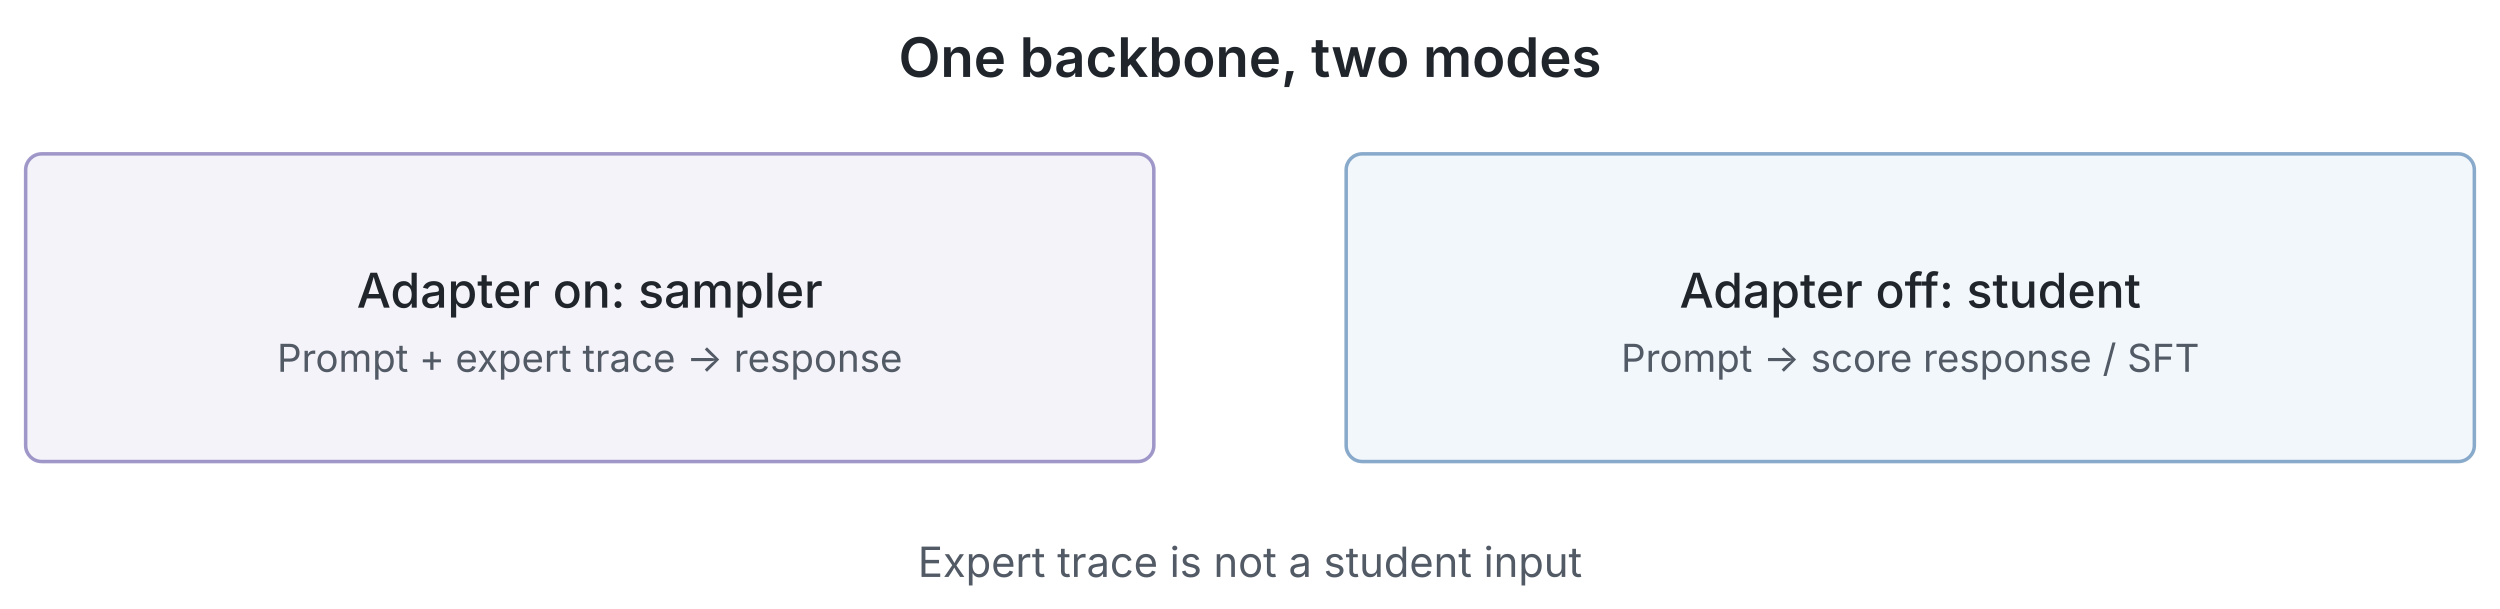
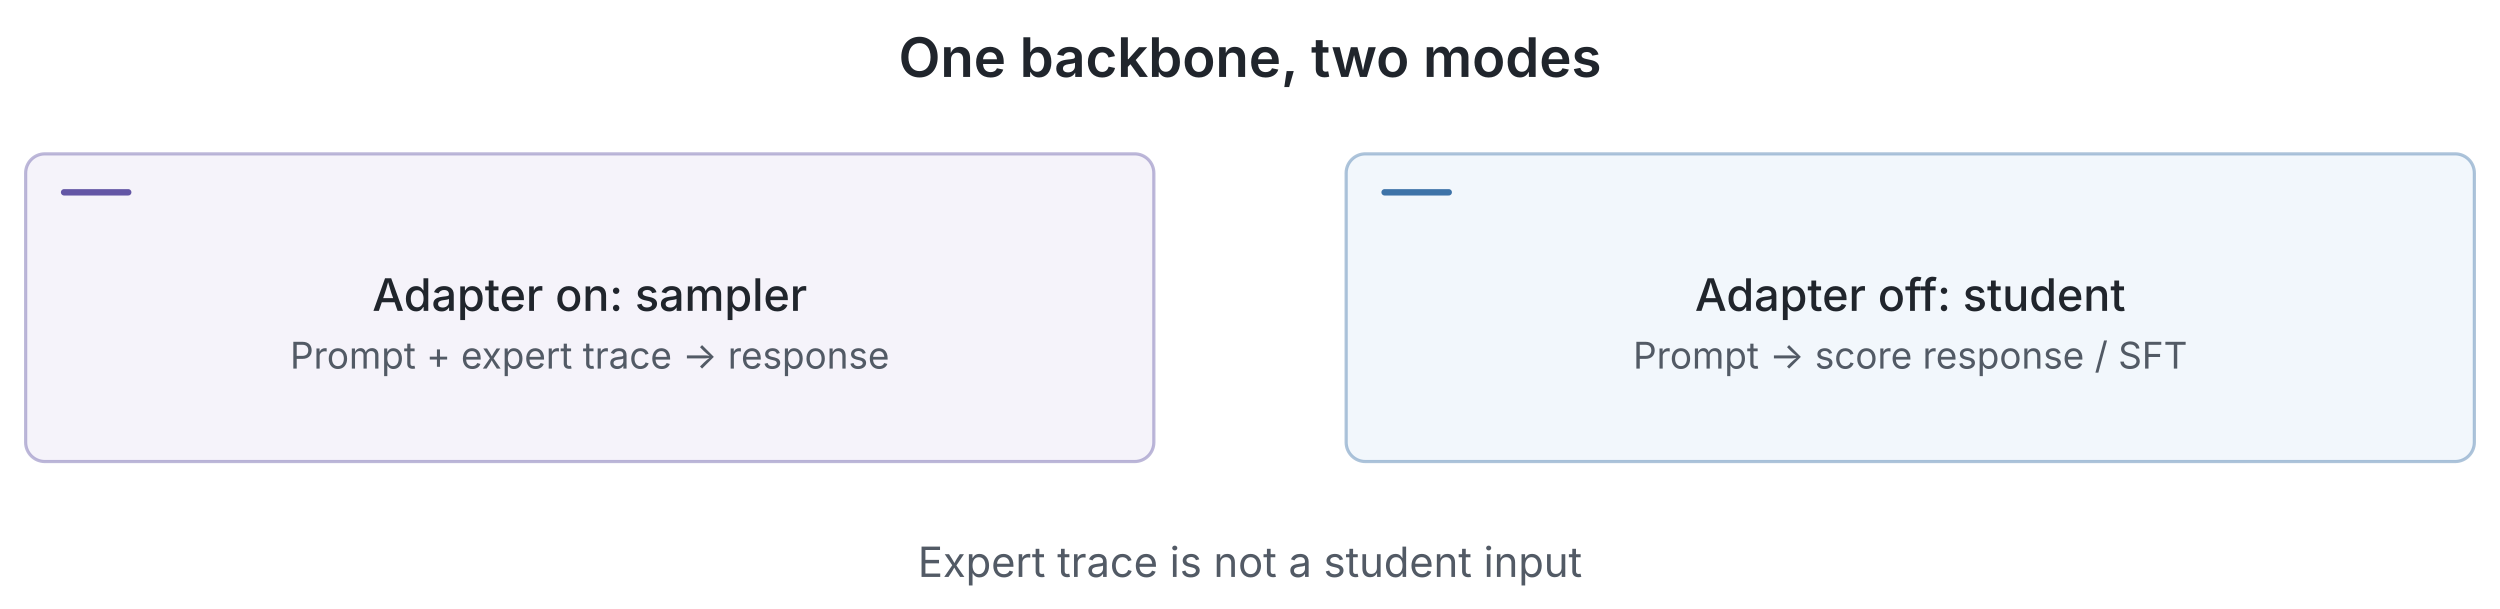
<svg xmlns="http://www.w3.org/2000/svg" viewBox="0 0 780 190" role="img">
  <defs>
    <marker id="arrow" viewBox="0 0 8 8" refX="7" refY="4" markerWidth="6" markerHeight="6" orient="auto-start-reverse">
      <path d="M0 0 L8 4 L0 8" fill="none" stroke="#747b86" stroke-width="1.2" />
    </marker>
  </defs>
  <rect width="100%" height="100%" fill="white" />
  <g font-family="Inter, Helvetica Neue, Arial, sans-serif" fill="#20252c">
-     <rect x="8" y="48" width="352" height="96" rx="5" fill="#f5f3fa" stroke="#6356a5" stroke-opacity=".6" stroke-width="1.1" />
-     <text x="184.0" y="96.0" text-anchor="middle" font-size="15" font-weight="500" fill="#20252c">Adapter on: sampler</text>
-     <text x="184.0" y="116.0" text-anchor="middle" font-size="12" font-weight="400" fill="#525a65">Prompt + expert trace → response</text>
-     <rect x="420" y="48" width="352" height="96" rx="5" fill="#f2f7fc" stroke="#3e73a8" stroke-opacity=".6" stroke-width="1.1" />
-     <text x="596.0" y="96.0" text-anchor="middle" font-size="15" font-weight="500" fill="#20252c">Adapter off: student</text>
-     <text x="596.0" y="116.0" text-anchor="middle" font-size="12" font-weight="400" fill="#525a65">Prompt → score response / SFT</text>
+     <rect x="8" y="48" width="352" height="96" rx="6" fill="#f5f3fa" stroke="#6356a5" stroke-opacity=".42" stroke-width="1" />
+     <path d="M20 60 H40" stroke="#6356a5" stroke-width="2" stroke-linecap="round" />
+     <text x="184.0" y="97.0" text-anchor="middle" font-size="14" font-weight="500" fill="#20252c">Adapter on: sampler</text>
+     <text x="184.0" y="115.0" text-anchor="middle" font-size="11.5" font-weight="400" fill="#525a65">Prompt + expert trace → response</text>
+     <rect x="420" y="48" width="352" height="96" rx="6" fill="#f2f7fc" stroke="#3e73a8" stroke-opacity=".42" stroke-width="1" />
+     <path d="M432 60 H452" stroke="#3e73a8" stroke-width="2" stroke-linecap="round" />
+     <text x="596.0" y="97.0" text-anchor="middle" font-size="14" font-weight="500" fill="#20252c">Adapter off: student</text>
+     <text x="596.0" y="115.0" text-anchor="middle" font-size="11.5" font-weight="400" fill="#525a65">Prompt → score response / SFT</text>
    <text x="390" y="24" text-anchor="middle" font-size="17" font-weight="600" fill="#20252c">One backbone, two modes</text>
    <text x="390" y="180" text-anchor="middle" font-size="13" font-weight="400" fill="#525a65">Expert trace is not a student input</text>
  </g>
</svg>
